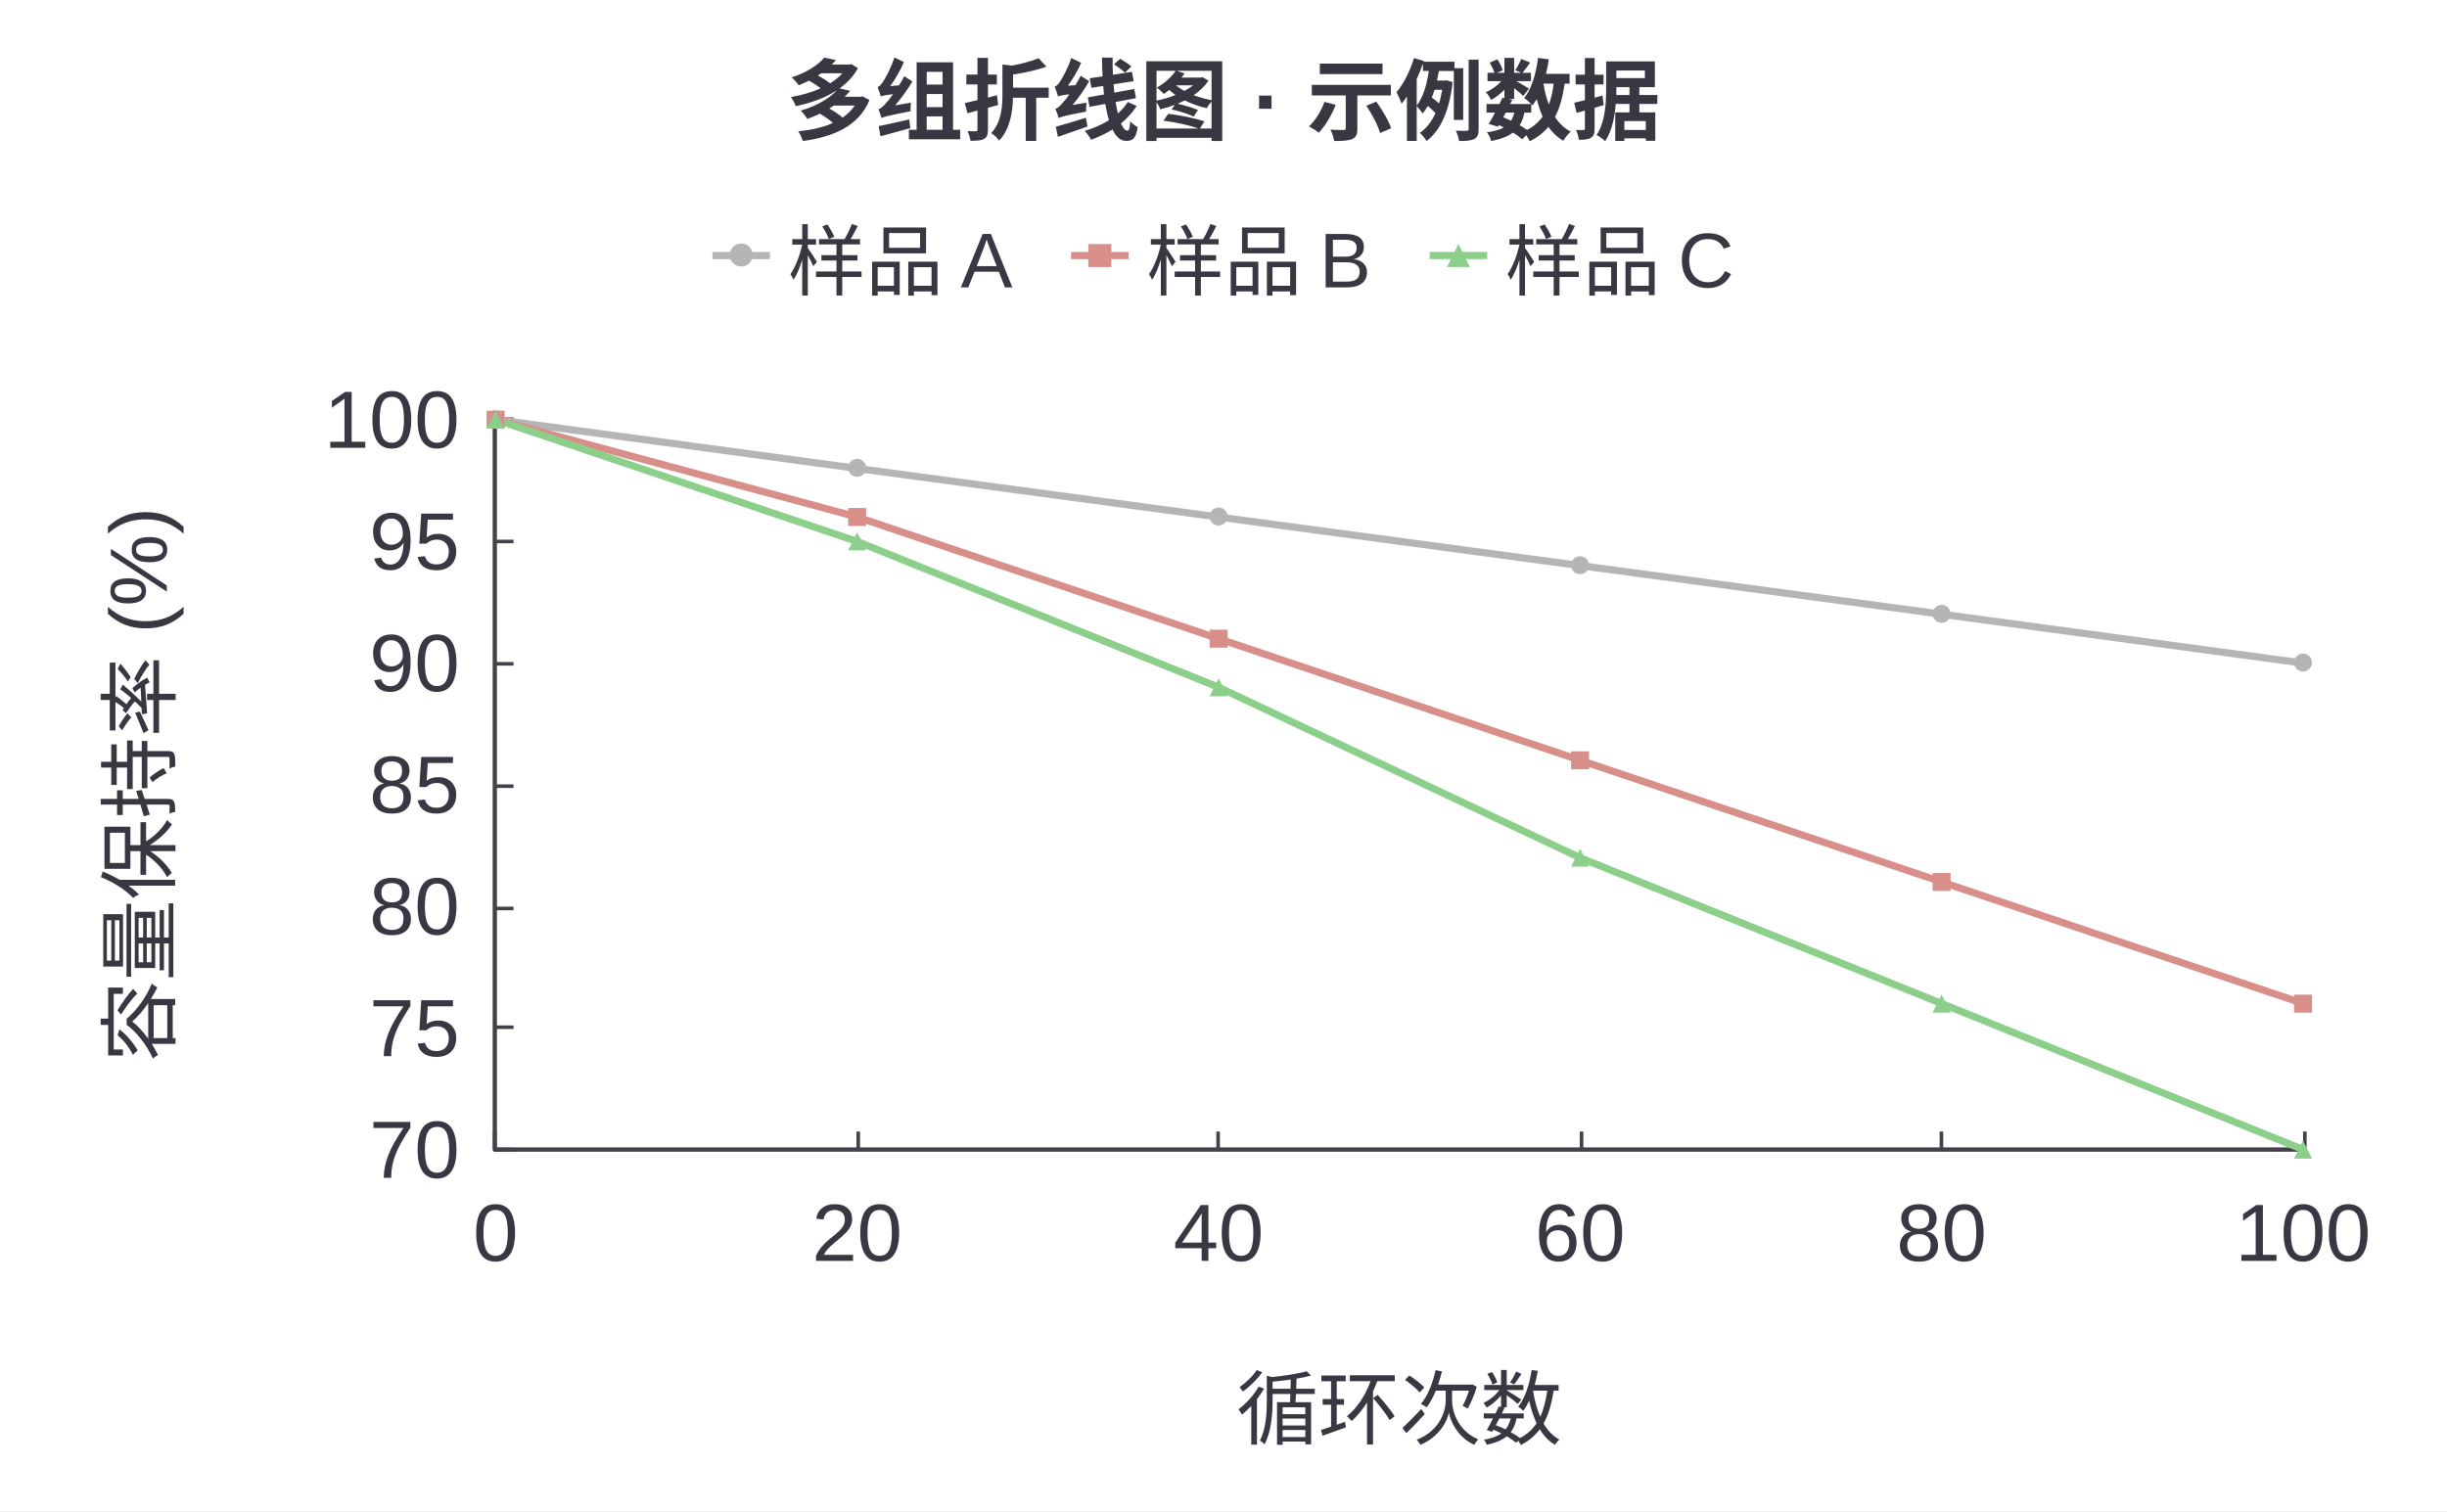
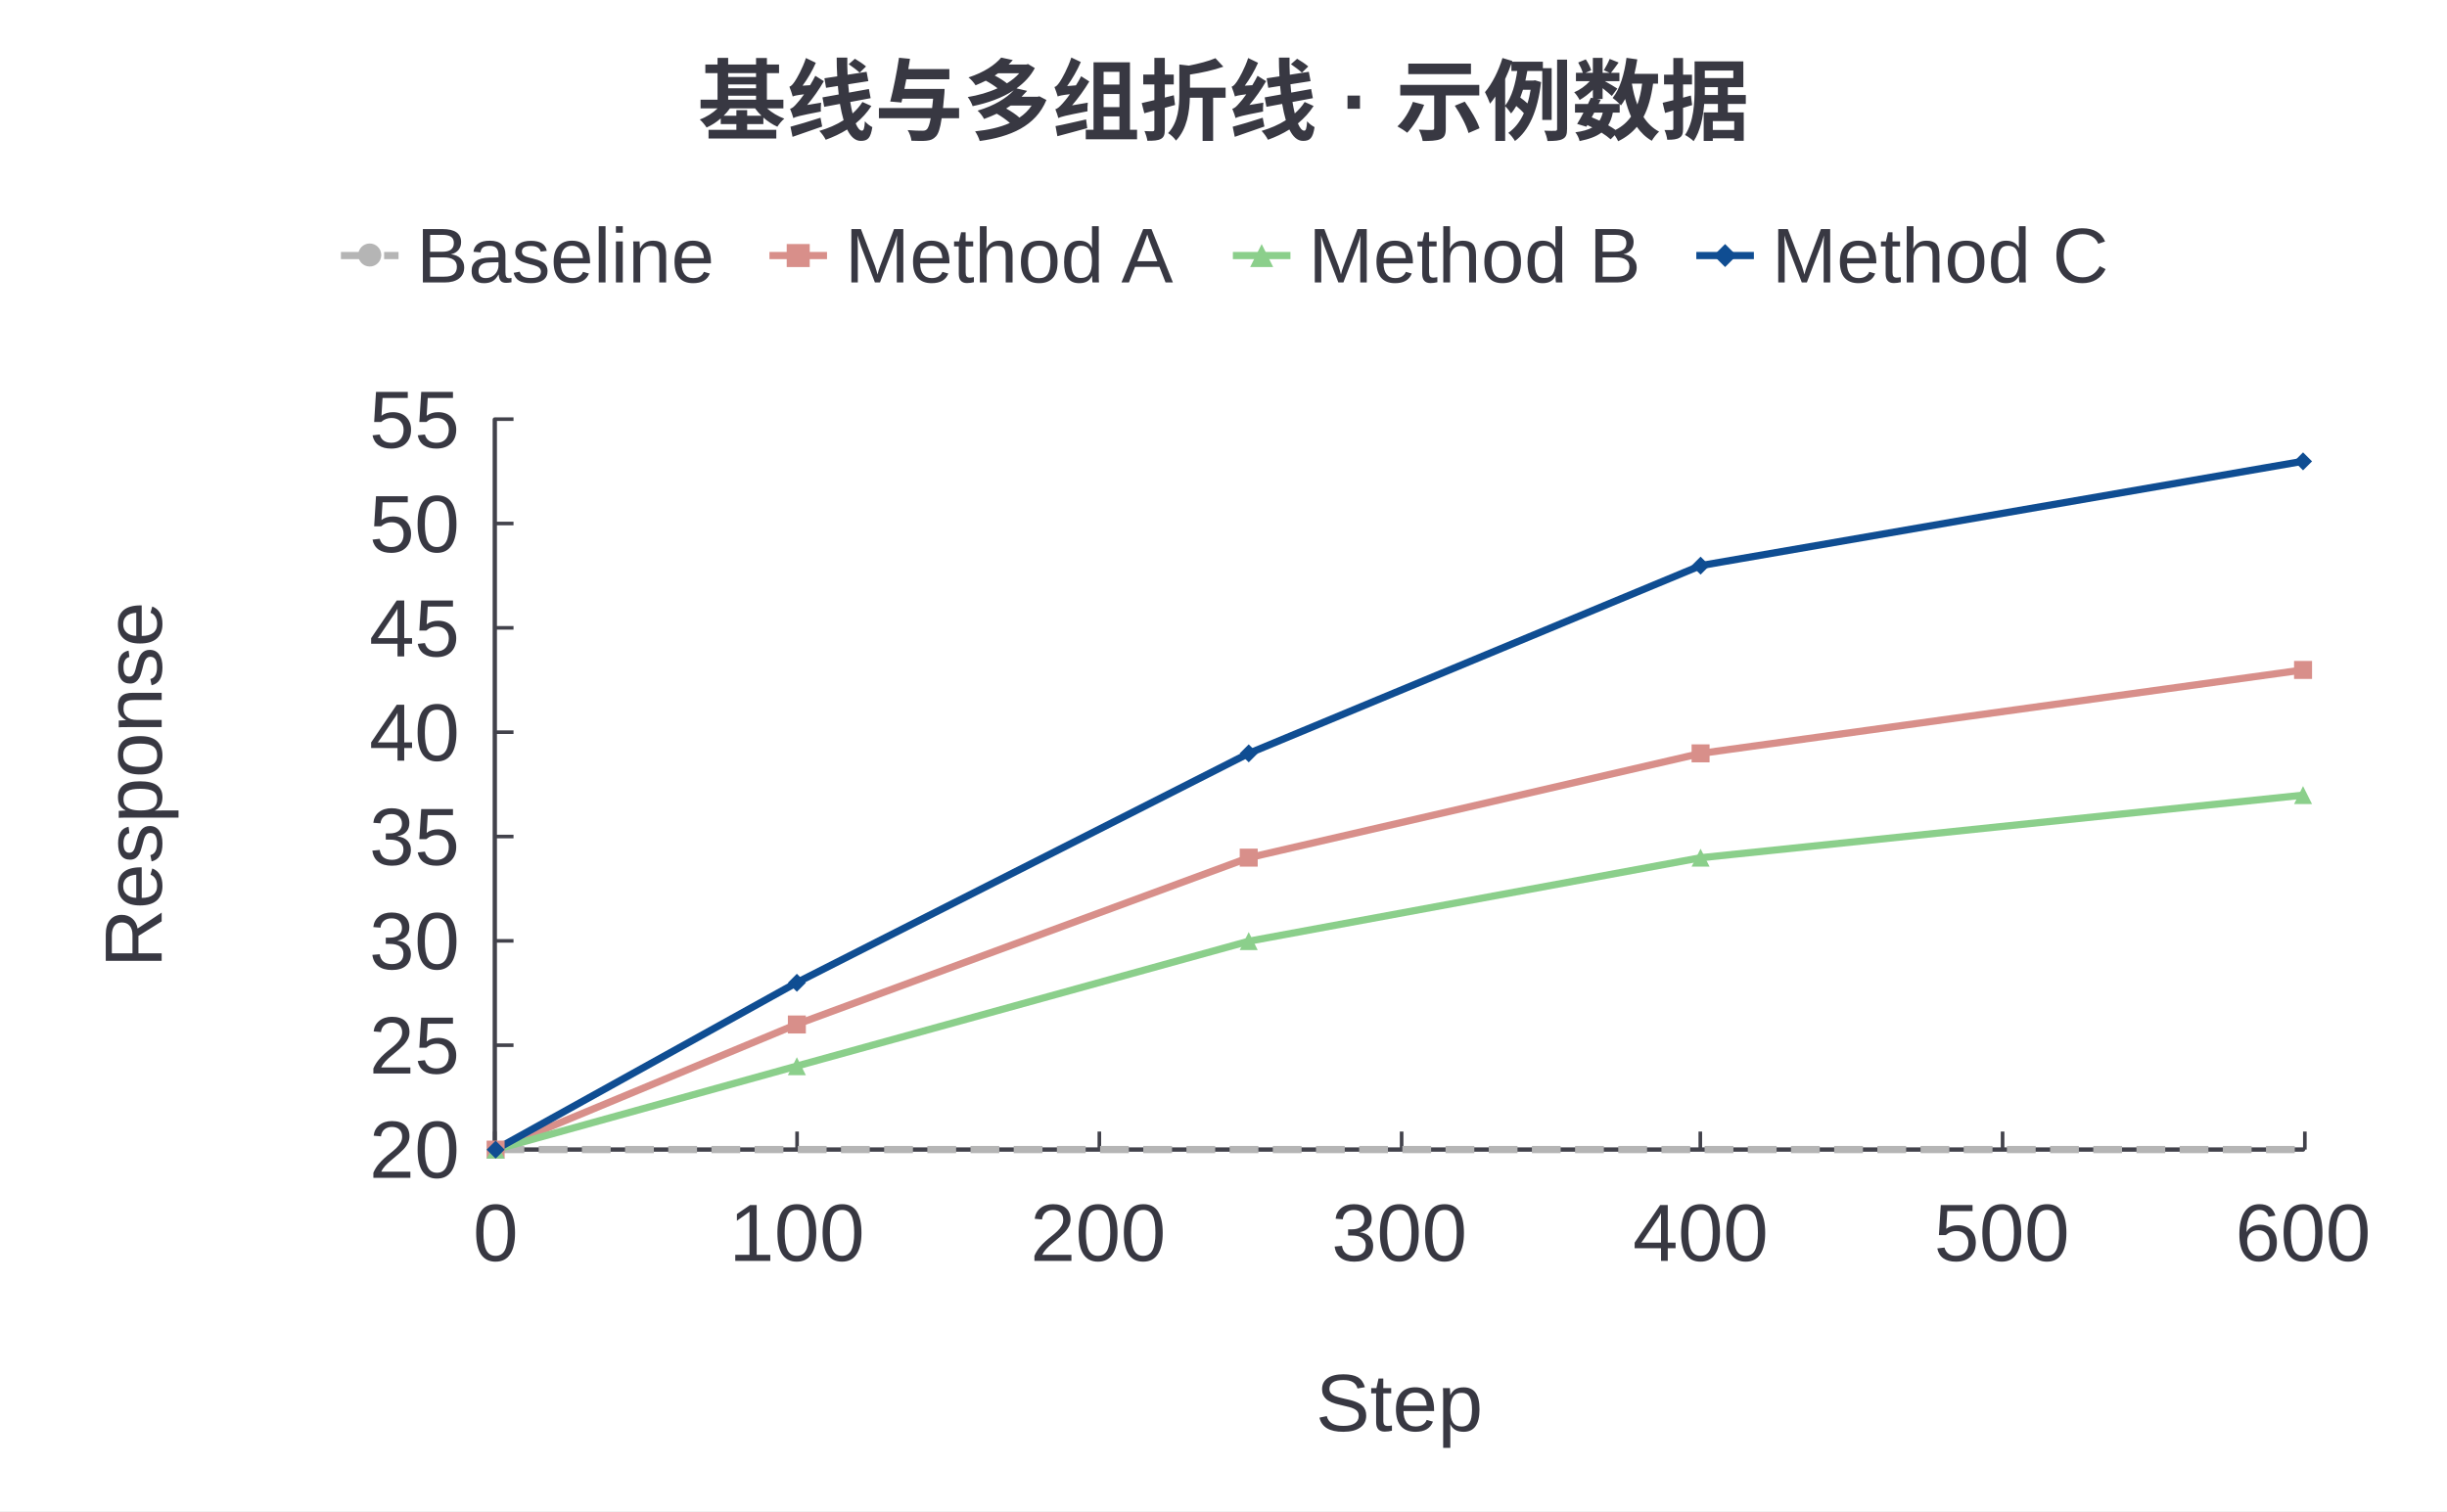
<svg xmlns="http://www.w3.org/2000/svg" width="680" height="420" version="1.1" baseProfile="full" viewBox="0 0 680 420">
  <rect width="680" height="420" x="0" y="0" fill="#ffffff" />
-   <path d="M-77.1 -26.2l154.2 0l0 26.2l-154.2 0Z" transform="matrix(0,-1,1,0,50.1902,218.08)" fill="none" pointer-events="visible" class="zr19-cls-135" />
-   <text dominant-baseline="central" text-anchor="middle" style="font-size:22.578px;font-family:Arial;" xml:space="preserve" y="-13.095" transform="matrix(0,-1,1,0,50.1902,218.08)" fill="#383842">容量保持率 (%)</text>
-   <path d="M137.5 319.5L137.5 116.6" fill="none" pointer-events="visible" stroke="#42424b" stroke-width="1.2" stroke-linecap="round" class="zr19-cls-135" />
-   <path d="M-45.2 0l90.3 0l0 26.2l-90.3 0Z" transform="translate(388.8649 376.8098)" fill="none" pointer-events="visible" class="zr19-cls-135" />
-   <text dominant-baseline="central" text-anchor="middle" style="font-size:22.578px;font-family:Arial;" y="13.095" transform="translate(388.8649 376.8098)" fill="#383842">循环次数</text>
-   <path d="M137.7 319.5L640 319.5" fill="none" pointer-events="visible" stroke="#42424b" stroke-width="1.2" stroke-linecap="round" class="zr19-cls-135" />
-   <path d="M137.7 319.5L142.7 319.5" fill="none" pointer-events="visible" stroke="#42424b" class="zr19-cls-135" />
-   <path d="M137.7 285.5L142.7 285.5" fill="none" pointer-events="visible" stroke="#42424b" class="zr19-cls-135" />
-   <path d="M137.7 252.5L142.7 252.5" fill="none" pointer-events="visible" stroke="#42424b" class="zr19-cls-135" />
-   <path d="M137.7 218.5L142.7 218.5" fill="none" pointer-events="visible" stroke="#42424b" class="zr19-cls-135" />
-   <path d="M137.7 184.5L142.7 184.5" fill="none" pointer-events="visible" stroke="#42424b" class="zr19-cls-135" />
-   <path d="M137.7 150.5L142.7 150.5" fill="none" pointer-events="visible" stroke="#42424b" class="zr19-cls-135" />
-   <path d="M137.7 116.5L142.7 116.5" fill="none" pointer-events="visible" stroke="#42424b" class="zr19-cls-135" />
-   <path d="M137.5 319.5L137.5 314.5" fill="none" pointer-events="visible" stroke="#42424b" class="zr19-cls-135" />
-   <path d="M238.5 319.5L238.5 314.5" fill="none" pointer-events="visible" stroke="#42424b" class="zr19-cls-135" />
-   <path d="M338.5 319.5L338.5 314.5" fill="none" pointer-events="visible" stroke="#42424b" class="zr19-cls-135" />
-   <path d="M439.5 319.5L439.5 314.5" fill="none" pointer-events="visible" stroke="#42424b" class="zr19-cls-135" />
-   <path d="M539.5 319.5L539.5 314.5" fill="none" pointer-events="visible" stroke="#42424b" class="zr19-cls-135" />
-   <path d="M640.5 319.5L640.5 314.5" fill="none" pointer-events="visible" stroke="#42424b" class="zr19-cls-135" />
-   <path d="M-25.3 -13.1l25.3 0l0 26.2l-25.3 0Z" transform="translate(127.7298 319.5244)" fill="none" pointer-events="visible" class="zr19-cls-135" />
-   <text dominant-baseline="central" text-anchor="end" style="font-size:22.578px;font-family:Arial;" transform="translate(127.7298 319.5244)" fill="#383842">70</text>
-   <path d="M-25.3 -13.1l25.3 0l0 26.2l-25.3 0Z" transform="translate(127.7298 285.7096)" fill="none" pointer-events="visible" class="zr19-cls-135" />
-   <text dominant-baseline="central" text-anchor="end" style="font-size:22.578px;font-family:Arial;" transform="translate(127.7298 285.7096)" fill="#383842">75</text>
-   <path d="M-25.3 -13.1l25.3 0l0 26.2l-25.3 0Z" transform="translate(127.7298 251.8948)" fill="none" pointer-events="visible" class="zr19-cls-135" />
-   <text dominant-baseline="central" text-anchor="end" style="font-size:22.578px;font-family:Arial;" transform="translate(127.7298 251.8948)" fill="#383842">80</text>
-   <path d="M-25.3 -13.1l25.3 0l0 26.2l-25.3 0Z" transform="translate(127.7298 218.08)" fill="none" pointer-events="visible" class="zr19-cls-135" />
-   <text dominant-baseline="central" text-anchor="end" style="font-size:22.578px;font-family:Arial;" transform="translate(127.7298 218.08)" fill="#383842">85</text>
-   <path d="M-25.3 -13.1l25.3 0l0 26.2l-25.3 0Z" transform="translate(127.7298 184.2652)" fill="none" pointer-events="visible" class="zr19-cls-135" />
-   <text dominant-baseline="central" text-anchor="end" style="font-size:22.578px;font-family:Arial;" transform="translate(127.7298 184.2652)" fill="#383842">90</text>
-   <path d="M-25.3 -13.1l25.3 0l0 26.2l-25.3 0Z" transform="translate(127.7298 150.4504)" fill="none" pointer-events="visible" class="zr19-cls-135" />
-   <text dominant-baseline="central" text-anchor="end" style="font-size:22.578px;font-family:Arial;" transform="translate(127.7298 150.4504)" fill="#383842">95</text>
-   <path d="M-37.9 -13.1l37.9 0l0 26.2l-37.9 0Z" transform="translate(127.7298 116.6356)" fill="none" pointer-events="visible" class="zr19-cls-135" />
-   <text dominant-baseline="central" text-anchor="end" style="font-size:22.578px;font-family:Arial;" transform="translate(127.7298 116.6356)" fill="#383842">100</text>
-   <path d="M-6.3 0l12.6 0l0 26.2l-12.6 0Z" transform="translate(137.7298 329.5244)" fill="none" pointer-events="visible" class="zr19-cls-135" />
+   <path d="M-51 -26.2l102.1 0l0 26.2l-102.1 0Z" transform="matrix(0,-1,1,0,50.1902,218.08)" fill="none" pointer-events="visible" class="zr30-cls-197" />
+   <text dominant-baseline="central" text-anchor="middle" style="font-size:22.578px;font-family:Arial;" y="-13.095" transform="matrix(0,-1,1,0,50.1902,218.08)" fill="#383842">Response</text>
+   <path d="M137.5 319.5L137.5 116.6" fill="none" pointer-events="visible" stroke="#42424b" stroke-width="1.2" stroke-linecap="round" class="zr30-cls-197" />
+   <path d="M-23.4 0l46.7 0l0 26.2l-46.7 0Z" transform="translate(388.8649 376.8098)" fill="none" pointer-events="visible" class="zr30-cls-197" />
+   <text dominant-baseline="central" text-anchor="middle" style="font-size:22.578px;font-family:Arial;" y="13.095" transform="translate(388.8649 376.8098)" fill="#383842">Step</text>
+   <path d="M137.7 319.5L640 319.5" fill="none" pointer-events="visible" stroke="#42424b" stroke-width="1.2" stroke-linecap="round" class="zr30-cls-197" />
+   <path d="M137.7 319.5L142.7 319.5" fill="none" pointer-events="visible" stroke="#42424b" class="zr30-cls-197" />
+   <path d="M137.7 290.5L142.7 290.5" fill="none" pointer-events="visible" stroke="#42424b" class="zr30-cls-197" />
+   <path d="M137.7 261.5L142.7 261.5" fill="none" pointer-events="visible" stroke="#42424b" class="zr30-cls-197" />
+   <path d="M137.7 232.5L142.7 232.5" fill="none" pointer-events="visible" stroke="#42424b" class="zr30-cls-197" />
+   <path d="M137.7 203.5L142.7 203.5" fill="none" pointer-events="visible" stroke="#42424b" class="zr30-cls-197" />
+   <path d="M137.7 174.5L142.7 174.5" fill="none" pointer-events="visible" stroke="#42424b" class="zr30-cls-197" />
+   <path d="M137.7 145.5L142.7 145.5" fill="none" pointer-events="visible" stroke="#42424b" class="zr30-cls-197" />
+   <path d="M137.7 116.5L142.7 116.5" fill="none" pointer-events="visible" stroke="#42424b" class="zr30-cls-197" />
+   <path d="M137.5 319.5L137.5 314.5" fill="none" pointer-events="visible" stroke="#42424b" class="zr30-cls-197" />
+   <path d="M221.5 319.5L221.5 314.5" fill="none" pointer-events="visible" stroke="#42424b" class="zr30-cls-197" />
+   <path d="M305.5 319.5L305.5 314.5" fill="none" pointer-events="visible" stroke="#42424b" class="zr30-cls-197" />
+   <path d="M389.5 319.5L389.5 314.5" fill="none" pointer-events="visible" stroke="#42424b" class="zr30-cls-197" />
+   <path d="M472.5 319.5L472.5 314.5" fill="none" pointer-events="visible" stroke="#42424b" class="zr30-cls-197" />
+   <path d="M556.5 319.5L556.5 314.5" fill="none" pointer-events="visible" stroke="#42424b" class="zr30-cls-197" />
+   <path d="M640.5 319.5L640.5 314.5" fill="none" pointer-events="visible" stroke="#42424b" class="zr30-cls-197" />
+   <path d="M-25.3 -13.1l25.3 0l0 26.2l-25.3 0Z" transform="translate(127.7298 319.5244)" fill="none" pointer-events="visible" class="zr30-cls-197" />
+   <text dominant-baseline="central" text-anchor="end" style="font-size:22.578px;font-family:Arial;" transform="translate(127.7298 319.5244)" fill="#383842">20</text>
+   <path d="M-25.3 -13.1l25.3 0l0 26.2l-25.3 0Z" transform="translate(127.7298 290.5403)" fill="none" pointer-events="visible" class="zr30-cls-197" />
+   <text dominant-baseline="central" text-anchor="end" style="font-size:22.578px;font-family:Arial;" transform="translate(127.7298 290.5403)" fill="#383842">25</text>
+   <path d="M-25.3 -13.1l25.3 0l0 26.2l-25.3 0Z" transform="translate(127.7298 261.5562)" fill="none" pointer-events="visible" class="zr30-cls-197" />
+   <text dominant-baseline="central" text-anchor="end" style="font-size:22.578px;font-family:Arial;" transform="translate(127.7298 261.5562)" fill="#383842">30</text>
+   <path d="M-25.3 -13.1l25.3 0l0 26.2l-25.3 0Z" transform="translate(127.7298 232.5721)" fill="none" pointer-events="visible" class="zr30-cls-197" />
+   <text dominant-baseline="central" text-anchor="end" style="font-size:22.578px;font-family:Arial;" transform="translate(127.7298 232.5721)" fill="#383842">35</text>
+   <path d="M-25.3 -13.1l25.3 0l0 26.2l-25.3 0Z" transform="translate(127.7298 203.5879)" fill="none" pointer-events="visible" class="zr30-cls-197" />
+   <text dominant-baseline="central" text-anchor="end" style="font-size:22.578px;font-family:Arial;" transform="translate(127.7298 203.5879)" fill="#383842">40</text>
+   <path d="M-25.3 -13.1l25.3 0l0 26.2l-25.3 0Z" transform="translate(127.7298 174.6038)" fill="none" pointer-events="visible" class="zr30-cls-197" />
+   <text dominant-baseline="central" text-anchor="end" style="font-size:22.578px;font-family:Arial;" transform="translate(127.7298 174.6038)" fill="#383842">45</text>
+   <path d="M-25.3 -13.1l25.3 0l0 26.2l-25.3 0Z" transform="translate(127.7298 145.6197)" fill="none" pointer-events="visible" class="zr30-cls-197" />
+   <text dominant-baseline="central" text-anchor="end" style="font-size:22.578px;font-family:Arial;" transform="translate(127.7298 145.6197)" fill="#383842">50</text>
+   <path d="M-25.3 -13.1l25.3 0l0 26.2l-25.3 0Z" transform="translate(127.7298 116.6356)" fill="none" pointer-events="visible" class="zr30-cls-197" />
+   <text dominant-baseline="central" text-anchor="end" style="font-size:22.578px;font-family:Arial;" transform="translate(127.7298 116.6356)" fill="#383842">55</text>
+   <path d="M-6.3 0l12.6 0l0 26.2l-12.6 0Z" transform="translate(137.7298 329.5244)" fill="none" pointer-events="visible" class="zr30-cls-197" />
  <text dominant-baseline="central" text-anchor="middle" style="font-size:22.578px;font-family:Arial;" y="13.095" transform="translate(137.7298 329.5244)" fill="#383842">0</text>
-   <path d="M-12.6 0l25.3 0l0 26.2l-25.3 0Z" transform="translate(238.1838 329.5244)" fill="none" pointer-events="visible" class="zr19-cls-135" />
-   <text dominant-baseline="central" text-anchor="middle" style="font-size:22.578px;font-family:Arial;" y="13.095" transform="translate(238.1838 329.5244)" fill="#383842">20</text>
-   <path d="M-12.6 0l25.3 0l0 26.2l-25.3 0Z" transform="translate(338.6379 329.5244)" fill="none" pointer-events="visible" class="zr19-cls-135" />
-   <text dominant-baseline="central" text-anchor="middle" style="font-size:22.578px;font-family:Arial;" y="13.095" transform="translate(338.6379 329.5244)" fill="#383842">40</text>
-   <path d="M-12.6 0l25.3 0l0 26.2l-25.3 0Z" transform="translate(439.0919 329.5244)" fill="none" pointer-events="visible" class="zr19-cls-135" />
-   <text dominant-baseline="central" text-anchor="middle" style="font-size:22.578px;font-family:Arial;" y="13.095" transform="translate(439.0919 329.5244)" fill="#383842">60</text>
-   <path d="M-12.6 0l25.3 0l0 26.2l-25.3 0Z" transform="translate(539.546 329.5244)" fill="none" pointer-events="visible" class="zr19-cls-135" />
-   <text dominant-baseline="central" text-anchor="middle" style="font-size:22.578px;font-family:Arial;" y="13.095" transform="translate(539.546 329.5244)" fill="#383842">80</text>
-   <path d="M-19 0l37.9 0l0 26.2l-37.9 0Z" transform="translate(640 329.5244)" fill="none" pointer-events="visible" class="zr19-cls-135" />
-   <text dominant-baseline="central" text-anchor="middle" style="font-size:22.578px;font-family:Arial;" y="13.095" transform="translate(640 329.5244)" fill="#383842">100</text>
-   <g clip-path="url(#zr19-c0)">
-     <path d="M137.7 116.6L238.2 130.2L338.6 143.7L439.1 157.2L539.5 170.7L640 184.3" fill="none" pointer-events="visible" stroke="#b5b5b5" stroke-width="2" stroke-linejoin="bevel" class="zr19-cls-137" />
+   <path d="M-19 0l37.9 0l0 26.2l-37.9 0Z" transform="translate(221.4415 329.5244)" fill="none" pointer-events="visible" class="zr30-cls-197" />
+   <text dominant-baseline="central" text-anchor="middle" style="font-size:22.578px;font-family:Arial;" y="13.095" transform="translate(221.4415 329.5244)" fill="#383842">100</text>
+   <path d="M-19 0l37.9 0l0 26.2l-37.9 0Z" transform="translate(305.1532 329.5244)" fill="none" pointer-events="visible" class="zr30-cls-197" />
+   <text dominant-baseline="central" text-anchor="middle" style="font-size:22.578px;font-family:Arial;" y="13.095" transform="translate(305.1532 329.5244)" fill="#383842">200</text>
+   <path d="M-19 0l37.9 0l0 26.2l-37.9 0Z" transform="translate(388.8649 329.5244)" fill="none" pointer-events="visible" class="zr30-cls-197" />
+   <text dominant-baseline="central" text-anchor="middle" style="font-size:22.578px;font-family:Arial;" y="13.095" transform="translate(388.8649 329.5244)" fill="#383842">300</text>
+   <path d="M-19 0l37.9 0l0 26.2l-37.9 0Z" transform="translate(472.5766 329.5244)" fill="none" pointer-events="visible" class="zr30-cls-197" />
+   <text dominant-baseline="central" text-anchor="middle" style="font-size:22.578px;font-family:Arial;" y="13.095" transform="translate(472.5766 329.5244)" fill="#383842">400</text>
+   <path d="M-19 0l37.9 0l0 26.2l-37.9 0Z" transform="translate(556.2883 329.5244)" fill="none" pointer-events="visible" class="zr30-cls-197" />
+   <text dominant-baseline="central" text-anchor="middle" style="font-size:22.578px;font-family:Arial;" y="13.095" transform="translate(556.2883 329.5244)" fill="#383842">500</text>
+   <path d="M-19 0l37.9 0l0 26.2l-37.9 0Z" transform="translate(640 329.5244)" fill="none" pointer-events="visible" class="zr30-cls-197" />
+   <text dominant-baseline="central" text-anchor="middle" style="font-size:22.578px;font-family:Arial;" y="13.095" transform="translate(640 329.5244)" fill="#383842">600</text>
+   <g clip-path="url(#zr30-c0)">
+     <path d="M137.7 319.5L221.4 319.5L347 319.5L472.6 319.5L640 319.5" fill="none" pointer-events="visible" stroke="#b5b5b5" stroke-width="2" stroke-dasharray="8,4" stroke-linejoin="bevel" class="zr30-cls-199" />
  </g>
-   <g clip-path="url(#zr19-c1)">
-     <path d="M137.7 116.6L238.2 143.7L338.6 177.5L439.1 211.3L539.5 245.1L640 278.9" fill="none" pointer-events="visible" stroke="#d88f8a" stroke-width="2" stroke-linejoin="bevel" class="zr19-cls-137" />
+   <g clip-path="url(#zr30-c1)">
+     <path d="M137.7 319.5L221.4 284.7L347 238.4L472.6 209.4L640 186.2" fill="none" pointer-events="visible" stroke="#d88f8a" stroke-width="2" stroke-linejoin="bevel" class="zr30-cls-199" />
  </g>
-   <g clip-path="url(#zr19-c2)">
-     <path d="M137.7 116.6L238.2 150.5L338.6 191L439.1 238.4L539.5 278.9L640 319.5" fill="none" pointer-events="visible" stroke="#8bcf8b" stroke-width="2" stroke-linejoin="bevel" class="zr19-cls-137" />
+   <g clip-path="url(#zr30-c2)">
+     <path d="M137.7 319.5L221.4 296.3L347 261.6L472.6 238.4L640 221" fill="none" pointer-events="visible" stroke="#8bcf8b" stroke-width="2" stroke-linejoin="bevel" class="zr30-cls-199" />
  </g>
-   <path d="M1 0A1 1 0 1 1 1 -0.1A1 1 0 0 1 1 0" transform="matrix(2.5,0,0,2.5,137.7298,116.6356)" fill="#b5b5b5" ecmeta_series_index="0" ecmeta_data_index="0" ecmeta_ssr_type="chart" class="zr19-cls-138" />
-   <path d="M1 0A1 1 0 1 1 1 -0.1A1 1 0 0 1 1 0" transform="matrix(2.5,0,0,2.5,238.1838,130.1615)" fill="#b5b5b5" ecmeta_series_index="0" ecmeta_data_index="1" ecmeta_ssr_type="chart" class="zr19-cls-138" />
-   <path d="M1 0A1 1 0 1 1 1 -0.1A1 1 0 0 1 1 0" transform="matrix(2.5,0,0,2.5,338.6379,143.6874)" fill="#b5b5b5" ecmeta_series_index="0" ecmeta_data_index="2" ecmeta_ssr_type="chart" class="zr19-cls-138" />
-   <path d="M1 0A1 1 0 1 1 1 -0.1A1 1 0 0 1 1 0" transform="matrix(2.5,0,0,2.5,439.0919,157.2133)" fill="#b5b5b5" ecmeta_series_index="0" ecmeta_data_index="3" ecmeta_ssr_type="chart" class="zr19-cls-138" />
-   <path d="M1 0A1 1 0 1 1 1 -0.1A1 1 0 0 1 1 0" transform="matrix(2.5,0,0,2.5,539.546,170.7393)" fill="#b5b5b5" ecmeta_series_index="0" ecmeta_data_index="4" ecmeta_ssr_type="chart" class="zr19-cls-138" />
-   <path d="M1 0A1 1 0 1 1 1 -0.1A1 1 0 0 1 1 0" transform="matrix(2.5,0,0,2.5,640,184.2652)" fill="#b5b5b5" ecmeta_series_index="0" ecmeta_data_index="5" ecmeta_ssr_type="chart" class="zr19-cls-138" />
-   <path d="M-1 -1l2 0l0 2l-2 0Z" transform="matrix(2.5,0,0,2.5,137.7298,116.6356)" fill="#d88f8a" ecmeta_series_index="1" ecmeta_data_index="0" ecmeta_ssr_type="chart" class="zr19-cls-139" />
-   <path d="M-1 -1l2 0l0 2l-2 0Z" transform="matrix(2.5,0,0,2.5,238.1838,143.6874)" fill="#d88f8a" ecmeta_series_index="1" ecmeta_data_index="1" ecmeta_ssr_type="chart" class="zr19-cls-139" />
-   <path d="M-1 -1l2 0l0 2l-2 0Z" transform="matrix(2.5,0,0,2.5,338.6379,177.5022)" fill="#d88f8a" ecmeta_series_index="1" ecmeta_data_index="2" ecmeta_ssr_type="chart" class="zr19-cls-139" />
-   <path d="M-1 -1l2 0l0 2l-2 0Z" transform="matrix(2.5,0,0,2.5,439.0919,211.317)" fill="#d88f8a" ecmeta_series_index="1" ecmeta_data_index="3" ecmeta_ssr_type="chart" class="zr19-cls-139" />
-   <path d="M-1 -1l2 0l0 2l-2 0Z" transform="matrix(2.5,0,0,2.5,539.546,245.1319)" fill="#d88f8a" ecmeta_series_index="1" ecmeta_data_index="4" ecmeta_ssr_type="chart" class="zr19-cls-139" />
-   <path d="M-1 -1l2 0l0 2l-2 0Z" transform="matrix(2.5,0,0,2.5,640,278.9467)" fill="#d88f8a" ecmeta_series_index="1" ecmeta_data_index="5" ecmeta_ssr_type="chart" class="zr19-cls-139" />
-   <path d="M0 -1L1 1L-1 1Z" transform="matrix(2.5,0,0,2.5,137.7298,116.6356)" fill="#8bcf8b" ecmeta_series_index="2" ecmeta_data_index="0" ecmeta_ssr_type="chart" class="zr19-cls-140" />
-   <path d="M0 -1L1 1L-1 1Z" transform="matrix(2.5,0,0,2.5,238.1838,150.4504)" fill="#8bcf8b" ecmeta_series_index="2" ecmeta_data_index="1" ecmeta_ssr_type="chart" class="zr19-cls-140" />
-   <path d="M0 -1L1 1L-1 1Z" transform="matrix(2.5,0,0,2.5,338.6379,191.0282)" fill="#8bcf8b" ecmeta_series_index="2" ecmeta_data_index="2" ecmeta_ssr_type="chart" class="zr19-cls-140" />
-   <path d="M0 -1L1 1L-1 1Z" transform="matrix(2.5,0,0,2.5,439.0919,238.3689)" fill="#8bcf8b" ecmeta_series_index="2" ecmeta_data_index="3" ecmeta_ssr_type="chart" class="zr19-cls-140" />
-   <path d="M0 -1L1 1L-1 1Z" transform="matrix(2.5,0,0,2.5,539.546,278.9467)" fill="#8bcf8b" ecmeta_series_index="2" ecmeta_data_index="4" ecmeta_ssr_type="chart" class="zr19-cls-140" />
-   <path d="M0 -1L1 1L-1 1Z" transform="matrix(2.5,0,0,2.5,640,319.5244)" fill="#8bcf8b" ecmeta_series_index="2" ecmeta_data_index="5" ecmeta_ssr_type="chart" class="zr19-cls-140" />
-   <path d="M0 0l286 0l0 25l-286 0Z" transform="translate(196.9789 58.5102)" fill="rgb(0,0,0)" fill-opacity="0" stroke="#b7b9be" stroke-width="0" class="zr19-cls-135" />
-   <path d="M0 4L16 4" transform="translate(197.9789 67.0253)" fill="#000" stroke="#b5b5b5" stroke-width="2" stroke-linecap="butt" stroke-miterlimit="10" class="zr19-cls-135" />
-   <path d="M11.2 4A3.2 3.2 0 1 1 11.2 3.7A3.2 3.2 0 0 1 11.2 4" transform="translate(197.9789 67.0253)" fill="#b5b5b5" class="zr19-cls-135" />
-   <path d="M21 -8.5l63.7 0l0 25l-63.7 0Z" transform="translate(197.9789 67.0253)" fill="none" pointer-events="visible" class="zr19-cls-135" />
-   <text dominant-baseline="central" text-anchor="start" style="font-size:21.578px;font-family:Arial;" xml:space="preserve" x="21" y="4" transform="translate(197.9789 67.0253)" fill="#383842">样品 A</text>
-   <path d="M-1 -8.5l85.7 0l0 25l-85.7 0Z" transform="translate(197.9789 67.0253)" fill="none" pointer-events="visible" ecmeta_series_index="0" ecmeta_data_index="0" ecmeta_ssr_type="legend" class="zr19-cls-141" />
-   <path d="M0 4L16 4" transform="translate(297.6333 67.0253)" fill="#000" stroke="#d88f8a" stroke-width="2" stroke-linecap="butt" stroke-miterlimit="10" class="zr19-cls-135" />
-   <path d="M4.8 0.8l6.4 0l0 6.4l-6.4 0Z" transform="translate(297.6333 67.0253)" fill="#d88f8a" class="zr19-cls-135" />
-   <path d="M21 -8.5l63.7 0l0 25l-63.7 0Z" transform="translate(297.6333 67.0253)" fill="none" pointer-events="visible" class="zr19-cls-135" />
-   <text dominant-baseline="central" text-anchor="start" style="font-size:21.578px;font-family:Arial;" xml:space="preserve" x="21" y="4" transform="translate(297.6333 67.0253)" fill="#383842">样品 B</text>
-   <path d="M-1 -8.5l85.7 0l0 25l-85.7 0Z" transform="translate(297.6333 67.0253)" fill="none" pointer-events="visible" ecmeta_series_index="1" ecmeta_data_index="1" ecmeta_ssr_type="legend" class="zr19-cls-141" />
-   <path d="M0 4L16 4" transform="translate(397.2878 67.0253)" fill="#000" stroke="#8bcf8b" stroke-width="2" stroke-linecap="butt" stroke-miterlimit="10" class="zr19-cls-135" />
-   <path d="M8 0.8L11.2 7.2L4.8 7.2Z" transform="translate(397.2878 67.0253)" fill="#8bcf8b" class="zr19-cls-135" />
-   <path d="M21 -8.5l64.7 0l0 25l-64.7 0Z" transform="translate(397.2878 67.0253)" fill="none" pointer-events="visible" class="zr19-cls-135" />
-   <text dominant-baseline="central" text-anchor="start" style="font-size:21.578px;font-family:Arial;" xml:space="preserve" x="21" y="4" transform="translate(397.2878 67.0253)" fill="#383842">样品 C</text>
-   <path d="M-1 -8.5l86.7 0l0 25l-86.7 0Z" transform="translate(397.2878 67.0253)" fill="none" pointer-events="visible" ecmeta_series_index="2" ecmeta_data_index="2" ecmeta_ssr_type="legend" class="zr19-cls-141" />
-   <path d="M-129.8 0l259.5 0l0 28.5l-259.5 0Z" transform="translate(340 12)" fill="rgb(0,0,0)" fill-opacity="0" stroke="#3c3c41" stroke-width="0" class="zr19-cls-135" />
-   <path d="M-129.8 0l259.5 0l0 28.5l-259.5 0Z" transform="translate(340 12)" fill="none" pointer-events="visible" class="zr19-cls-135" />
-   <text dominant-baseline="central" text-anchor="middle" style="font-size:24.578px;font-family:Arial;font-weight:600;" xml:space="preserve" y="14.255" transform="translate(340 12)" fill="#383842">多组折线图 · 示例数据</text>
+   <g clip-path="url(#zr30-c3)">
+     <path d="M137.7 319.5L221.4 273.1L347 209.4L472.6 157.2L640 128.2" fill="none" pointer-events="visible" stroke="#0f4d92" stroke-width="2" stroke-linejoin="bevel" class="zr30-cls-199" />
+   </g>
+   <path d="M-1 -1l2 0l0 2l-2 0Z" transform="matrix(2.5,0,0,2.5,137.7298,319.5244)" fill="#d88f8a" ecmeta_series_index="1" ecmeta_data_index="0" ecmeta_ssr_type="chart" class="zr30-cls-200" />
+   <path d="M-1 -1l2 0l0 2l-2 0Z" transform="matrix(2.5,0,0,2.5,221.4415,284.7435)" fill="#d88f8a" ecmeta_series_index="1" ecmeta_data_index="1" ecmeta_ssr_type="chart" class="zr30-cls-200" />
+   <path d="M-1 -1l2 0l0 2l-2 0Z" transform="matrix(2.5,0,0,2.5,347.009,238.3689)" fill="#d88f8a" ecmeta_series_index="1" ecmeta_data_index="2" ecmeta_ssr_type="chart" class="zr30-cls-200" />
+   <path d="M-1 -1l2 0l0 2l-2 0Z" transform="matrix(2.5,0,0,2.5,472.5766,209.3848)" fill="#d88f8a" ecmeta_series_index="1" ecmeta_data_index="3" ecmeta_ssr_type="chart" class="zr30-cls-200" />
+   <path d="M-1 -1l2 0l0 2l-2 0Z" transform="matrix(2.5,0,0,2.5,640,186.1975)" fill="#d88f8a" ecmeta_series_index="1" ecmeta_data_index="4" ecmeta_ssr_type="chart" class="zr30-cls-200" />
+   <path d="M0 -1L1 1L-1 1Z" transform="matrix(2.5,0,0,2.5,137.7298,319.5244)" fill="#8bcf8b" ecmeta_series_index="2" ecmeta_data_index="0" ecmeta_ssr_type="chart" class="zr30-cls-201" />
+   <path d="M0 -1L1 1L-1 1Z" transform="matrix(2.5,0,0,2.5,221.4415,296.3371)" fill="#8bcf8b" ecmeta_series_index="2" ecmeta_data_index="1" ecmeta_ssr_type="chart" class="zr30-cls-201" />
+   <path d="M0 -1L1 1L-1 1Z" transform="matrix(2.5,0,0,2.5,347.009,261.5562)" fill="#8bcf8b" ecmeta_series_index="2" ecmeta_data_index="2" ecmeta_ssr_type="chart" class="zr30-cls-201" />
+   <path d="M0 -1L1 1L-1 1Z" transform="matrix(2.5,0,0,2.5,472.5766,238.3689)" fill="#8bcf8b" ecmeta_series_index="2" ecmeta_data_index="3" ecmeta_ssr_type="chart" class="zr30-cls-201" />
+   <path d="M0 -1L1 1L-1 1Z" transform="matrix(2.5,0,0,2.5,640,220.9784)" fill="#8bcf8b" ecmeta_series_index="2" ecmeta_data_index="4" ecmeta_ssr_type="chart" class="zr30-cls-201" />
+   <path d="M0 -1L1 0L0 1L-1 0Z" transform="matrix(2.5,0,0,2.5,137.7298,319.5244)" fill="#0f4d92" ecmeta_series_index="3" ecmeta_data_index="0" ecmeta_ssr_type="chart" class="zr30-cls-202" />
+   <path d="M0 -1L1 0L0 1L-1 0Z" transform="matrix(2.5,0,0,2.5,221.4415,273.1498)" fill="#0f4d92" ecmeta_series_index="3" ecmeta_data_index="1" ecmeta_ssr_type="chart" class="zr30-cls-202" />
+   <path d="M0 -1L1 0L0 1L-1 0Z" transform="matrix(2.5,0,0,2.5,347.009,209.3848)" fill="#0f4d92" ecmeta_series_index="3" ecmeta_data_index="2" ecmeta_ssr_type="chart" class="zr30-cls-202" />
+   <path d="M0 -1L1 0L0 1L-1 0Z" transform="matrix(2.5,0,0,2.5,472.5766,157.2133)" fill="#0f4d92" ecmeta_series_index="3" ecmeta_data_index="3" ecmeta_ssr_type="chart" class="zr30-cls-202" />
+   <path d="M0 -1L1 0L0 1L-1 0Z" transform="matrix(2.5,0,0,2.5,640,128.2292)" fill="#0f4d92" ecmeta_series_index="3" ecmeta_data_index="4" ecmeta_ssr_type="chart" class="zr30-cls-202" />
+   <path d="M0 0l492.5 0l0 25l-492.5 0Z" transform="translate(93.7467 58.5102)" fill="rgb(0,0,0)" fill-opacity="0" stroke="#b7b9be" stroke-width="0" class="zr30-cls-197" />
+   <path d="M0 4L16 4" transform="translate(94.7467 67.0253)" fill="#000" stroke="#b5b5b5" stroke-width="2" stroke-dasharray="8,4" stroke-linecap="butt" stroke-miterlimit="10" class="zr30-cls-197" />
+   <path d="M11.2 4A3.2 3.2 0 1 1 11.2 3.7A3.2 3.2 0 0 1 11.2 4" transform="translate(94.7467 67.0253)" fill="#b5b5b5" class="zr30-cls-197" />
+   <path d="M21 -8.5l83.1 0l0 25l-83.1 0Z" transform="translate(94.7467 67.0253)" fill="none" pointer-events="visible" class="zr30-cls-197" />
+   <text dominant-baseline="central" text-anchor="start" style="font-size:21.578px;font-family:Arial;" x="21" y="4" transform="translate(94.7467 67.0253)" fill="#383842">Baseline</text>
+   <path d="M-1 -8.5l105.1 0l0 25l-105.1 0Z" transform="translate(94.7467 67.0253)" fill="none" pointer-events="visible" ecmeta_series_index="0" ecmeta_data_index="0" ecmeta_ssr_type="legend" class="zr30-cls-203" />
+   <path d="M0 4L16 4" transform="translate(213.8211 67.0253)" fill="#000" stroke="#d88f8a" stroke-width="2" stroke-linecap="butt" stroke-miterlimit="10" class="zr30-cls-197" />
+   <path d="M4.8 0.8l6.4 0l0 6.4l-6.4 0Z" transform="translate(213.8211 67.0253)" fill="#d88f8a" class="zr30-cls-197" />
+   <path d="M21 -8.5l92.8 0l0 25l-92.8 0Z" transform="translate(213.8211 67.0253)" fill="none" pointer-events="visible" class="zr30-cls-197" />
+   <text dominant-baseline="central" text-anchor="start" style="font-size:21.578px;font-family:Arial;" xml:space="preserve" x="21" y="4" transform="translate(213.8211 67.0253)" fill="#383842">Method A</text>
+   <path d="M-1 -8.5l114.8 0l0 25l-114.8 0Z" transform="translate(213.8211 67.0253)" fill="none" pointer-events="visible" ecmeta_series_index="1" ecmeta_data_index="1" ecmeta_ssr_type="legend" class="zr30-cls-203" />
+   <path d="M0 4L16 4" transform="translate(342.6056 67.0253)" fill="#000" stroke="#8bcf8b" stroke-width="2" stroke-linecap="butt" stroke-miterlimit="10" class="zr30-cls-197" />
+   <path d="M8 0.8L11.2 7.2L4.8 7.2Z" transform="translate(342.6056 67.0253)" fill="#8bcf8b" class="zr30-cls-197" />
+   <path d="M21 -8.5l92.8 0l0 25l-92.8 0Z" transform="translate(342.6056 67.0253)" fill="none" pointer-events="visible" class="zr30-cls-197" />
+   <text dominant-baseline="central" text-anchor="start" style="font-size:21.578px;font-family:Arial;" xml:space="preserve" x="21" y="4" transform="translate(342.6056 67.0253)" fill="#383842">Method B</text>
+   <path d="M-1 -8.5l114.8 0l0 25l-114.8 0Z" transform="translate(342.6056 67.0253)" fill="none" pointer-events="visible" ecmeta_series_index="2" ecmeta_data_index="2" ecmeta_ssr_type="legend" class="zr30-cls-203" />
+   <path d="M0 4L16 4" transform="translate(471.39 67.0253)" fill="#000" stroke="#0f4d92" stroke-width="2" stroke-linecap="butt" stroke-miterlimit="10" class="zr30-cls-197" />
+   <path d="M8 0.8L11.2 4L8 7.2L4.8 4Z" transform="translate(471.39 67.0253)" fill="#0f4d92" class="zr30-cls-197" />
+   <path d="M21 -8.5l93.9 0l0 25l-93.9 0Z" transform="translate(471.39 67.0253)" fill="none" pointer-events="visible" class="zr30-cls-197" />
+   <text dominant-baseline="central" text-anchor="start" style="font-size:21.578px;font-family:Arial;" xml:space="preserve" x="21" y="4" transform="translate(471.39 67.0253)" fill="#383842">Method C</text>
+   <path d="M-1 -8.5l115.9 0l0 25l-115.9 0Z" transform="translate(471.39 67.0253)" fill="none" pointer-events="visible" ecmeta_series_index="3" ecmeta_data_index="3" ecmeta_ssr_type="legend" class="zr30-cls-203" />
+   <path d="M-154.3 0l308.7 0l0 28.5l-308.7 0Z" transform="translate(340 12)" fill="rgb(0,0,0)" fill-opacity="0" stroke="#3c3c41" stroke-width="0" class="zr30-cls-197" />
+   <path d="M-154.3 0l308.7 0l0 28.5l-308.7 0Z" transform="translate(340 12)" fill="none" pointer-events="visible" class="zr30-cls-197" />
+   <text dominant-baseline="central" text-anchor="middle" style="font-size:24.578px;font-family:Arial;font-weight:600;" xml:space="preserve" y="14.255" transform="translate(340 12)" fill="#383842">基线与多组折线 · 示例数据</text>
  <defs>
-     <clipPath id="zr19-c0">
-       <path d="M136 115.6l506 0l0 204.9l-506 0Z" fill="#000" class="zr19-cls-136" />
+     <clipPath id="zr30-c0">
+       <path d="M136 115.6l506 0l0 204.9l-506 0Z" fill="#000" class="zr30-cls-198" />
    </clipPath>
-     <clipPath id="zr19-c1">
-       <path d="M136 115.6l506 0l0 204.9l-506 0Z" fill="#000" class="zr19-cls-136" />
+     <clipPath id="zr30-c1">
+       <path d="M136 115.6l506 0l0 204.9l-506 0Z" fill="#000" class="zr30-cls-198" />
    </clipPath>
-     <clipPath id="zr19-c2">
-       <path d="M136 115.6l506 0l0 204.9l-506 0Z" fill="#000" class="zr19-cls-136" />
+     <clipPath id="zr30-c2">
+       <path d="M136 115.6l506 0l0 204.9l-506 0Z" fill="#000" class="zr30-cls-198" />
+     </clipPath>
+     <clipPath id="zr30-c3">
+       <path d="M136 115.6l506 0l0 204.9l-506 0Z" fill="#000" class="zr30-cls-198" />
    </clipPath>
  </defs>
  <style>
- .zr19-cls-135:hover {
+ .zr30-cls-197:hover {
pointer-events:none;
}
- .zr19-cls-136:hover {
+ .zr30-cls-198:hover {
cursor:pointer;
fill:rgba(0,0,0,1);
}
- .zr19-cls-137:hover {
+ .zr30-cls-199:hover {
cursor:pointer;
}
- .zr19-cls-138:hover {
- cursor:pointer;
- fill:rgba(199,199,199,1);
- }
- .zr19-cls-139:hover {
+ .zr30-cls-200:hover {
cursor:pointer;
fill:rgba(237,157,151,1);
}
- .zr19-cls-140:hover {
+ .zr30-cls-201:hover {
cursor:pointer;
fill:rgba(152,227,152,1);
}
- .zr19-cls-141:hover {
+ .zr30-cls-202:hover {
+ cursor:pointer;
+ fill:rgba(16,84,160,1);
+ }
+ .zr30-cls-203:hover {
cursor:pointer;
fill:rgba(0,0,0,0);
}



</style>
</svg>
